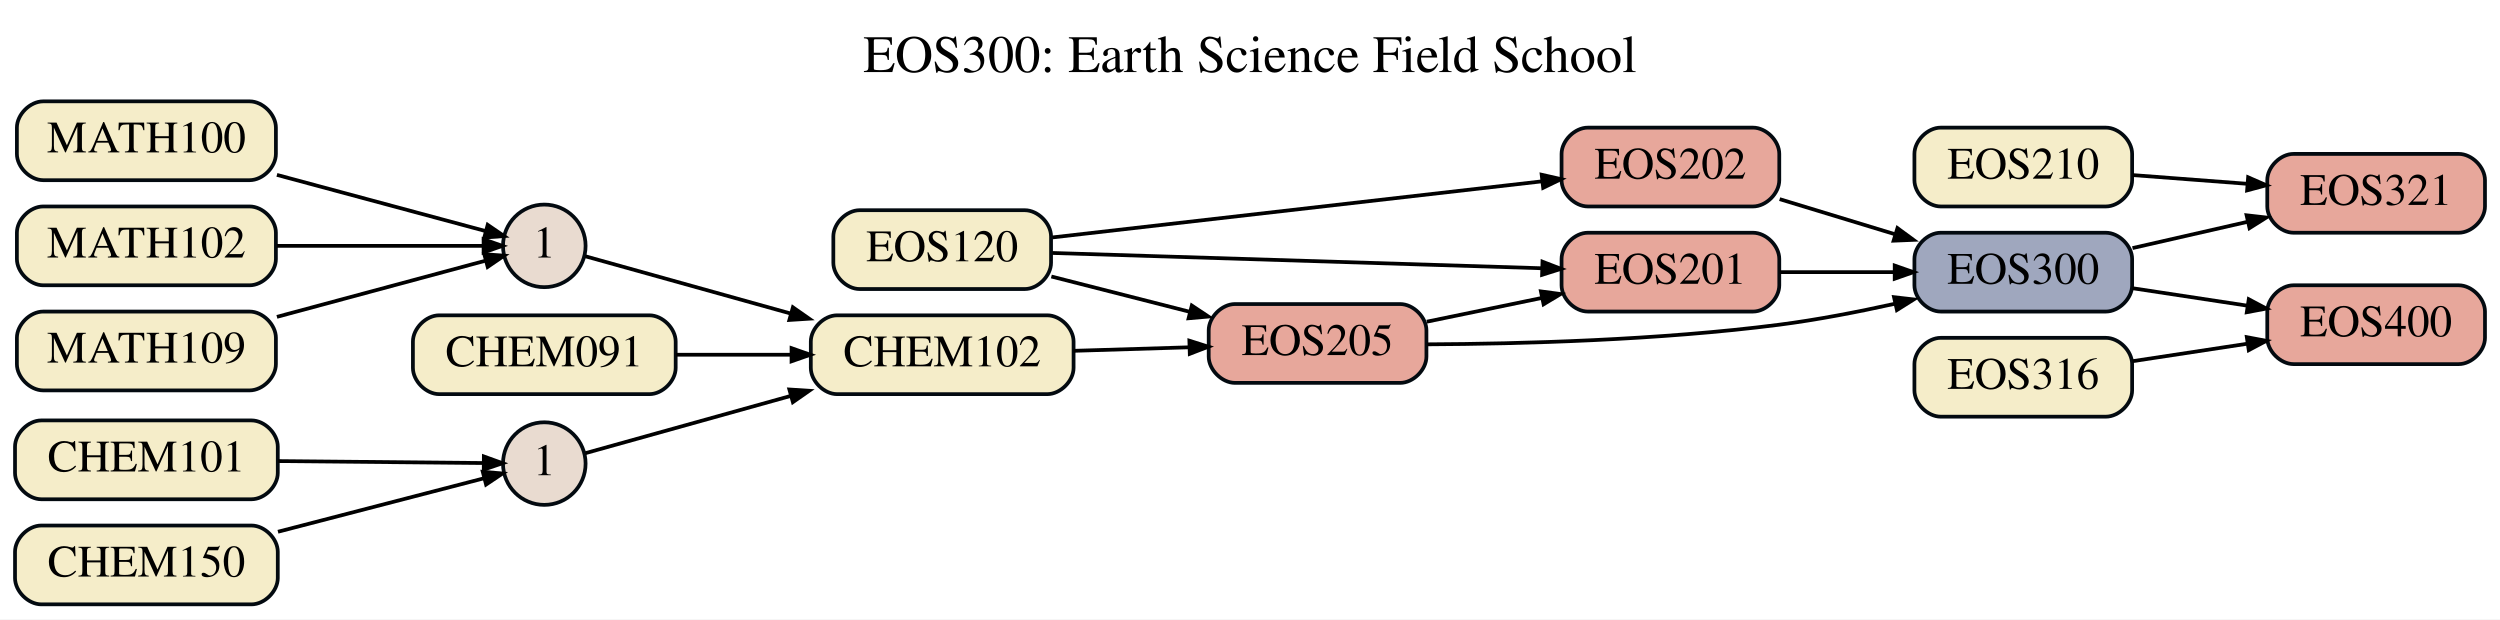
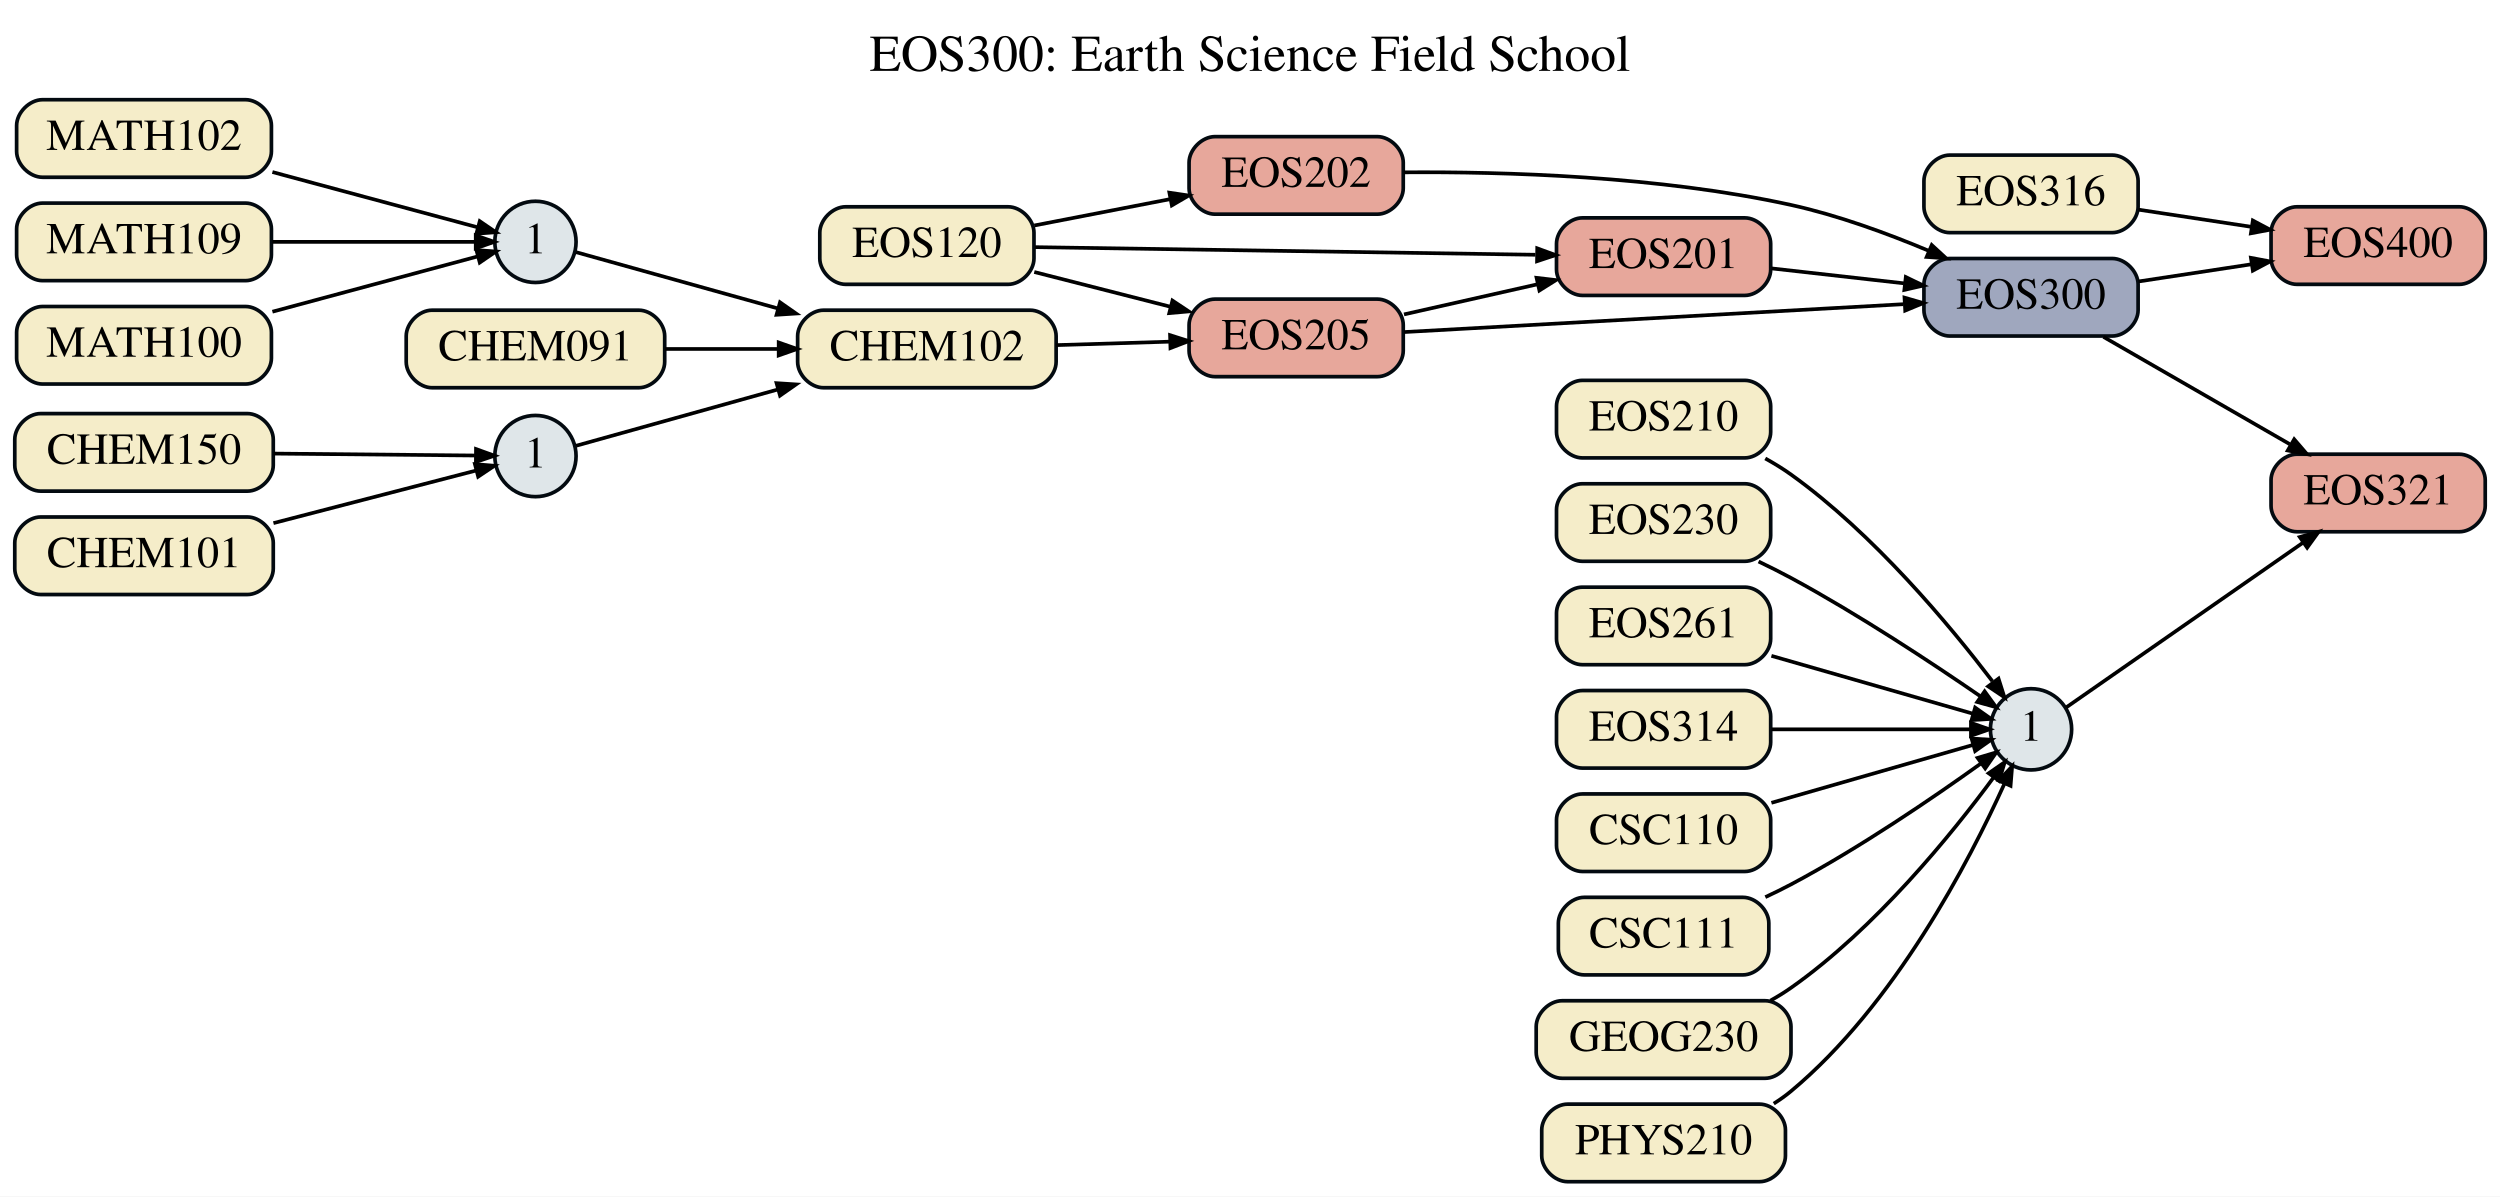
- <svg xmlns="http://www.w3.org/2000/svg" width="666pt" height="165pt" viewBox="0.00 0.00 666.00 165.00">
-   <g id="graph0" class="graph" transform="scale(1 1) rotate(0) translate(4 161)">
-     <polygon fill="white" stroke="transparent" points="-4,4 -4,-161 662,-161 662,4 -4,4" />
-     <text text-anchor="middle" x="329" y="-141.8" font-family="Times,serif" font-size="14.00">EOS300: Earth Science Field School</text>
+ <svg xmlns="http://www.w3.org/2000/svg" width="677pt" height="324pt" viewBox="0.00 0.00 677.00 324.00">
+   <g id="graph0" class="graph" transform="scale(1 1) rotate(0) translate(4 320)">
+     <polygon fill="white" stroke="transparent" points="-4,4 -4,-320 673,-320 673,4 -4,4" />
+     <text text-anchor="middle" x="334.5" y="-300.8" font-family="Times,serif" font-size="14.00">EOS300: Earth Science Field School</text>
    <g id="node1" class="node">
-       <path fill="#e7a79b" stroke="#030a10" d="M463,-99C463,-99 419,-99 419,-99 415.5,-99 412,-95.5 412,-92 412,-92 412,-85 412,-85 412,-81.5 415.5,-78 419,-78 419,-78 463,-78 463,-78 466.5,-78 470,-81.5 470,-85 470,-85 470,-92 470,-92 470,-95.5 466.5,-99 463,-99" />
-       <text text-anchor="middle" x="441" y="-85.4" font-family="Times,serif" font-size="12.00">EOS201</text>
+       <path fill="#e7a79b" stroke="#030a10" d="M468.5,-261C468.5,-261 424.5,-261 424.5,-261 421,-261 417.5,-257.5 417.5,-254 417.5,-254 417.5,-247 417.5,-247 417.5,-243.5 421,-240 424.5,-240 424.5,-240 468.5,-240 468.5,-240 472,-240 475.5,-243.5 475.5,-247 475.5,-247 475.5,-254 475.5,-254 475.5,-257.5 472,-261 468.5,-261" />
+       <text text-anchor="middle" x="446.5" y="-247.4" font-family="Times,serif" font-size="12.00">EOS201</text>
+     </g>
+     <g id="node7" class="node">
+       <path fill="#9fa7be" stroke="#030a10" d="M568,-250C568,-250 524,-250 524,-250 520.5,-250 517,-246.5 517,-243 517,-243 517,-236 517,-236 517,-232.5 520.5,-229 524,-229 524,-229 568,-229 568,-229 571.5,-229 575,-232.5 575,-236 575,-236 575,-243 575,-243 575,-246.5 571.5,-250 568,-250" />
+       <text text-anchor="middle" x="546" y="-236.4" font-family="Times,serif" font-size="12.00">EOS300</text>
+     </g>
+     <g id="edge24" class="edge">
+       <path fill="none" stroke="black" d="M475.7,-247.32C486.92,-246.05 499.91,-244.59 511.6,-243.27" />
+       <polygon fill="black" stroke="black" points="512.09,-244.97 516.86,-242.67 511.7,-241.5 512.09,-244.97" />
+     </g>
+     <g id="node2" class="node">
+       <path fill="#e7a79b" stroke="#030a10" d="M369,-283C369,-283 325,-283 325,-283 321.5,-283 318,-279.5 318,-276 318,-276 318,-269 318,-269 318,-265.5 321.5,-262 325,-262 325,-262 369,-262 369,-262 372.5,-262 376,-265.5 376,-269 376,-269 376,-276 376,-276 376,-279.5 372.5,-283 369,-283" />
+       <text text-anchor="middle" x="347" y="-269.4" font-family="Times,serif" font-size="12.00">EOS202</text>
+     </g>
+     <g id="edge25" class="edge">
+       <path fill="none" stroke="black" d="M376.11,-273.33C403.27,-273.54 445.42,-272.32 481,-264.5 493.64,-261.72 507.06,-256.81 518.33,-252.07" />
+       <polygon fill="black" stroke="black" points="519.12,-253.64 523.02,-250.05 517.74,-250.42 519.12,-253.64" />
+     </g>
+     <g id="node3" class="node">
+       <path fill="#e7a79b" stroke="#030a10" d="M662,-264C662,-264 618,-264 618,-264 614.5,-264 611,-260.5 611,-257 611,-257 611,-250 611,-250 611,-246.5 614.5,-243 618,-243 618,-243 662,-243 662,-243 665.5,-243 669,-246.5 669,-250 669,-250 669,-257 669,-257 669,-260.5 665.5,-264 662,-264" />
+       <text text-anchor="middle" x="640" y="-250.4" font-family="Times,serif" font-size="12.00">EOS400</text>
+     </g>
+     <g id="node4" class="node">
+       <path fill="#f5edc9" stroke="#030a10" d="M275,-236C275,-236 219,-236 219,-236 215.5,-236 212,-232.5 212,-229 212,-229 212,-222 212,-222 212,-218.5 215.5,-215 219,-215 219,-215 275,-215 275,-215 278.5,-215 282,-218.5 282,-222 282,-222 282,-229 282,-229 282,-232.5 278.5,-236 275,-236" />
+       <text text-anchor="middle" x="247" y="-222.4" font-family="Times,serif" font-size="12.00">CHEM102</text>
    </g>
    <g id="node8" class="node">
-       <path fill="#9fa7be" stroke="#030a10" d="M557,-99C557,-99 513,-99 513,-99 509.5,-99 506,-95.5 506,-92 506,-92 506,-85 506,-85 506,-81.5 509.5,-78 513,-78 513,-78 557,-78 557,-78 560.5,-78 564,-81.5 564,-85 564,-85 564,-92 564,-92 564,-95.5 560.5,-99 557,-99" />
-       <text text-anchor="middle" x="535" y="-85.4" font-family="Times,serif" font-size="12.00">EOS300</text>
+       <path fill="#e7a79b" stroke="#030a10" d="M369,-239C369,-239 325,-239 325,-239 321.5,-239 318,-235.5 318,-232 318,-232 318,-225 318,-225 318,-221.5 321.5,-218 325,-218 325,-218 369,-218 369,-218 372.5,-218 376,-221.5 376,-225 376,-225 376,-232 376,-232 376,-235.5 372.5,-239 369,-239" />
+       <text text-anchor="middle" x="347" y="-225.4" font-family="Times,serif" font-size="12.00">EOS205</text>
+     </g>
+     <g id="edge28" class="edge">
+       <path fill="none" stroke="black" d="M282,-226.54C291.98,-226.85 302.88,-227.18 312.81,-227.48" />
+       <polygon fill="black" stroke="black" points="312.85,-229.24 317.9,-227.64 312.96,-225.74 312.85,-229.24" />
+     </g>
+     <g id="node5" class="node">
+       <path fill="#f5edc9" stroke="#030a10" d="M269,-264C269,-264 225,-264 225,-264 221.5,-264 218,-260.5 218,-257 218,-257 218,-250 218,-250 218,-246.5 221.5,-243 225,-243 225,-243 269,-243 269,-243 272.5,-243 276,-246.5 276,-250 276,-250 276,-257 276,-257 276,-260.5 272.5,-264 269,-264" />
+       <text text-anchor="middle" x="247" y="-250.4" font-family="Times,serif" font-size="12.00">EOS120</text>
+     </g>
+     <g id="edge1" class="edge">
+       <path fill="none" stroke="black" d="M276.3,-253.07C312.08,-252.53 373.62,-251.59 411.8,-251.01" />
+       <polygon fill="black" stroke="black" points="412.28,-252.75 417.26,-250.93 412.23,-249.26 412.28,-252.75" />
+     </g>
+     <g id="edge3" class="edge">
+       <path fill="none" stroke="black" d="M276.08,-258.94C287.56,-261.17 300.93,-263.76 312.89,-266.08" />
+       <polygon fill="black" stroke="black" points="312.67,-267.82 317.91,-267.05 313.34,-264.38 312.67,-267.82" />
+     </g>
+     <g id="edge27" class="edge">
+       <path fill="none" stroke="black" d="M276.08,-246.34C287.56,-243.41 300.93,-240 312.89,-236.95" />
+       <polygon fill="black" stroke="black" points="313.5,-238.6 317.91,-235.67 312.64,-235.21 313.5,-238.6" />
+     </g>
+     <g id="node6" class="node">
+       <path fill="#e7a79b" stroke="#030a10" d="M662,-197C662,-197 618,-197 618,-197 614.5,-197 611,-193.5 611,-190 611,-190 611,-183 611,-183 611,-179.5 614.5,-176 618,-176 618,-176 662,-176 662,-176 665.5,-176 669,-179.5 669,-183 669,-183 669,-190 669,-190 669,-193.5 665.5,-197 662,-197" />
+       <text text-anchor="middle" x="640" y="-183.4" font-family="Times,serif" font-size="12.00">EOS321</text>
+     </g>
+     <g id="edge4" class="edge">
+       <path fill="none" stroke="black" d="M575.1,-243.78C584.73,-245.24 595.6,-246.9 605.61,-248.42" />
+       <polygon fill="black" stroke="black" points="605.55,-250.18 610.75,-249.2 606.07,-246.72 605.55,-250.18" />
+     </g>
+     <g id="edge14" class="edge">
+       <path fill="none" stroke="black" d="M565.62,-228.77C580.18,-220.39 600.49,-208.68 616.06,-199.72" />
+       <polygon fill="black" stroke="black" points="617.27,-201.04 620.72,-197.03 615.52,-198.01 617.27,-201.04" />
+     </g>
+     <g id="edge2" class="edge">
+       <path fill="none" stroke="black" d="M376.2,-234.86C387.52,-237.42 400.65,-240.38 412.41,-243.03" />
+       <polygon fill="black" stroke="black" points="412.1,-244.76 417.36,-244.15 412.87,-241.34 412.1,-244.76" />
+     </g>
+     <g id="edge26" class="edge">
+       <path fill="none" stroke="black" d="M376.23,-230.08C411.92,-232.07 473.3,-235.5 511.38,-237.62" />
+       <polygon fill="black" stroke="black" points="511.74,-239.4 516.83,-237.93 511.93,-235.9 511.74,-239.4" />
+     </g>
+     <g id="node9" class="node">
+       <path fill="#f5edc9" stroke="#030a10" d="M568,-278C568,-278 524,-278 524,-278 520.5,-278 517,-274.5 517,-271 517,-271 517,-264 517,-264 517,-260.5 520.5,-257 524,-257 524,-257 568,-257 568,-257 571.5,-257 575,-260.5 575,-264 575,-264 575,-271 575,-271 575,-274.5 571.5,-278 568,-278" />
+       <text text-anchor="middle" x="546" y="-264.4" font-family="Times,serif" font-size="12.00">EOS316</text>
+     </g>
+     <g id="edge5" class="edge">
+       <path fill="none" stroke="black" d="M575.1,-263.22C584.73,-261.76 595.6,-260.1 605.61,-258.58" />
+       <polygon fill="black" stroke="black" points="606.07,-260.28 610.75,-257.8 605.55,-256.82 606.07,-260.28" />
+     </g>
+     <g id="node10" class="node">
+       <ellipse fill="#dfe6e9" stroke="#030a10" cx="141" cy="-254.5" rx="11" ry="11" />
+       <text text-anchor="middle" x="141" y="-251.4" font-family="Times,serif" font-size="12.00">1</text>
+     </g>
+     <g id="edge6" class="edge">
+       <path fill="none" stroke="black" d="M151.97,-251.72C164.53,-248.22 186.87,-241.99 206.61,-236.48" />
+       <polygon fill="black" stroke="black" points="207.23,-238.13 211.57,-235.1 206.29,-234.76 207.23,-238.13" />
+     </g>
+     <g id="node11" class="node">
+       <path fill="#f5edc9" stroke="#030a10" d="M62.5,-237C62.5,-237 7.5,-237 7.5,-237 4,-237 0.5,-233.5 0.5,-230 0.5,-230 0.5,-223 0.5,-223 0.5,-219.5 4,-216 7.5,-216 7.5,-216 62.5,-216 62.5,-216 66,-216 69.5,-219.5 69.5,-223 69.5,-223 69.5,-230 69.5,-230 69.5,-233.5 66,-237 62.5,-237" />
+       <text text-anchor="middle" x="35" y="-223.4" font-family="Times,serif" font-size="12.00">MATH100</text>
+     </g>
+     <g id="edge7" class="edge">
+       <path fill="none" stroke="black" d="M69.77,-235.59C88.57,-240.65 111.02,-246.7 125.39,-250.57" />
+       <polygon fill="black" stroke="black" points="125.01,-252.28 130.29,-251.89 125.92,-248.9 125.01,-252.28" />
+     </g>
+     <g id="node12" class="node">
+       <path fill="#f5edc9" stroke="#030a10" d="M62.5,-293C62.5,-293 7.5,-293 7.5,-293 4,-293 0.5,-289.5 0.5,-286 0.5,-286 0.5,-279 0.5,-279 0.5,-275.5 4,-272 7.5,-272 7.5,-272 62.5,-272 62.5,-272 66,-272 69.5,-275.5 69.5,-279 69.5,-279 69.5,-286 69.5,-286 69.5,-289.5 66,-293 62.5,-293" />
+       <text text-anchor="middle" x="35" y="-279.4" font-family="Times,serif" font-size="12.00">MATH102</text>
+     </g>
+     <g id="edge8" class="edge">
+       <path fill="none" stroke="black" d="M69.77,-273.41C88.57,-268.35 111.02,-262.3 125.39,-258.43" />
+       <polygon fill="black" stroke="black" points="125.92,-260.1 130.29,-257.11 125.01,-256.72 125.92,-260.1" />
+     </g>
+     <g id="node13" class="node">
+       <path fill="#f5edc9" stroke="#030a10" d="M62.5,-265C62.5,-265 7.5,-265 7.5,-265 4,-265 0.5,-261.5 0.5,-258 0.5,-258 0.5,-251 0.5,-251 0.5,-247.5 4,-244 7.5,-244 7.5,-244 62.5,-244 62.5,-244 66,-244 69.5,-247.5 69.5,-251 69.5,-251 69.5,-258 69.5,-258 69.5,-261.5 66,-265 62.5,-265" />
+       <text text-anchor="middle" x="35" y="-251.4" font-family="Times,serif" font-size="12.00">MATH109</text>
+     </g>
+     <g id="edge9" class="edge">
+       <path fill="none" stroke="black" d="M69.77,-254.5C88.2,-254.5 110.13,-254.5 124.52,-254.5" />
+       <polygon fill="black" stroke="black" points="124.83,-256.25 129.83,-254.5 124.83,-252.75 124.83,-256.25" />
+     </g>
+     <g id="node14" class="node">
+       <path fill="#f5edc9" stroke="#030a10" d="M169,-236C169,-236 113,-236 113,-236 109.5,-236 106,-232.5 106,-229 106,-229 106,-222 106,-222 106,-218.5 109.5,-215 113,-215 113,-215 169,-215 169,-215 172.5,-215 176,-218.5 176,-222 176,-222 176,-229 176,-229 176,-232.5 172.5,-236 169,-236" />
+       <text text-anchor="middle" x="141" y="-222.4" font-family="Times,serif" font-size="12.00">CHEM091</text>
+     </g>
+     <g id="edge10" class="edge">
+       <path fill="none" stroke="black" d="M176.05,-225.5C185.84,-225.5 196.59,-225.5 206.67,-225.5" />
+       <polygon fill="black" stroke="black" points="206.87,-227.25 211.87,-225.5 206.87,-223.75 206.87,-227.25" />
+     </g>
+     <g id="node15" class="node">
+       <ellipse fill="#dfe6e9" stroke="#030a10" cx="141" cy="-196.5" rx="11" ry="11" />
+       <text text-anchor="middle" x="141" y="-193.4" font-family="Times,serif" font-size="12.00">1</text>
+     </g>
+     <g id="edge11" class="edge">
+       <path fill="none" stroke="black" d="M151.97,-199.28C164.53,-202.78 186.87,-209.01 206.61,-214.52" />
+       <polygon fill="black" stroke="black" points="206.29,-216.24 211.57,-215.9 207.23,-212.87 206.29,-216.24" />
+     </g>
+     <g id="node16" class="node">
+       <path fill="#f5edc9" stroke="#030a10" d="M63,-180C63,-180 7,-180 7,-180 3.5,-180 0,-176.5 0,-173 0,-173 0,-166 0,-166 0,-162.5 3.5,-159 7,-159 7,-159 63,-159 63,-159 66.5,-159 70,-162.5 70,-166 70,-166 70,-173 70,-173 70,-176.5 66.5,-180 63,-180" />
+       <text text-anchor="middle" x="35" y="-166.4" font-family="Times,serif" font-size="12.00">CHEM101</text>
+     </g>
+     <g id="edge12" class="edge">
+       <path fill="none" stroke="black" d="M70.05,-178.34C88.63,-183.16 110.68,-188.89 124.99,-192.6" />
+       <polygon fill="black" stroke="black" points="124.61,-194.31 129.89,-193.87 125.49,-190.92 124.61,-194.31" />
+     </g>
+     <g id="node17" class="node">
+       <path fill="#f5edc9" stroke="#030a10" d="M63,-208C63,-208 7,-208 7,-208 3.5,-208 0,-204.5 0,-201 0,-201 0,-194 0,-194 0,-190.5 3.5,-187 7,-187 7,-187 63,-187 63,-187 66.5,-187 70,-190.5 70,-194 70,-194 70,-201 70,-201 70,-204.5 66.5,-208 63,-208" />
+       <text text-anchor="middle" x="35" y="-194.4" font-family="Times,serif" font-size="12.00">CHEM150</text>
+     </g>
+     <g id="edge13" class="edge">
+       <path fill="none" stroke="black" d="M70.05,-197.17C88.46,-197 110.29,-196.79 124.61,-196.65" />
+       <polygon fill="black" stroke="black" points="124.9,-198.4 129.89,-196.6 124.87,-194.9 124.9,-198.4" />
+     </g>
+     <g id="node18" class="node">
+       <ellipse fill="#dfe6e9" stroke="#030a10" cx="546" cy="-122.5" rx="11" ry="11" />
+       <text text-anchor="middle" x="546" y="-119.4" font-family="Times,serif" font-size="12.00">1</text>
+     </g>
+     <g id="edge15" class="edge">
+       <path fill="none" stroke="black" d="M555.49,-128.41C569.96,-138.48 599.77,-159.21 619.57,-172.99" />
+       <polygon fill="black" stroke="black" points="618.78,-174.57 623.89,-175.99 620.78,-171.69 618.78,-174.57" />
+     </g>
+     <g id="node19" class="node">
+       <path fill="#f5edc9" stroke="#030a10" d="M468.5,-217C468.5,-217 424.5,-217 424.5,-217 421,-217 417.5,-213.5 417.5,-210 417.5,-210 417.5,-203 417.5,-203 417.5,-199.5 421,-196 424.5,-196 424.5,-196 468.5,-196 468.5,-196 472,-196 475.5,-199.5 475.5,-203 475.5,-203 475.5,-210 475.5,-210 475.5,-213.5 472,-217 468.5,-217" />
+       <text text-anchor="middle" x="446.5" y="-203.4" font-family="Times,serif" font-size="12.00">EOS210</text>
+     </g>
+     <g id="edge16" class="edge">
+       <path fill="none" stroke="black" d="M474.03,-195.85C476.46,-194.51 478.82,-193.06 481,-191.5 503.38,-175.45 524.04,-150.62 535.54,-135.53" />
+       <polygon fill="black" stroke="black" points="537.2,-136.23 538.8,-131.18 534.4,-134.13 537.2,-136.23" />
+     </g>
+     <g id="node20" class="node">
+       <path fill="#f5edc9" stroke="#030a10" d="M468.5,-189C468.5,-189 424.5,-189 424.5,-189 421,-189 417.5,-185.5 417.5,-182 417.5,-182 417.5,-175 417.5,-175 417.5,-171.5 421,-168 424.5,-168 424.5,-168 468.5,-168 468.5,-168 472,-168 475.5,-171.5 475.5,-175 475.5,-175 475.5,-182 475.5,-182 475.5,-185.5 472,-189 468.5,-189" />
+       <text text-anchor="middle" x="446.5" y="-175.4" font-family="Times,serif" font-size="12.00">EOS230</text>
+     </g>
+     <g id="edge17" class="edge">
+       <path fill="none" stroke="black" d="M472.22,-167.94C475.21,-166.51 478.2,-165.01 481,-163.5 499.4,-153.56 519.56,-140.2 532.24,-131.48" />
+       <polygon fill="black" stroke="black" points="533.44,-132.78 536.55,-128.49 531.44,-129.9 533.44,-132.78" />
+     </g>
+     <g id="node21" class="node">
+       <path fill="#f5edc9" stroke="#030a10" d="M468.5,-161C468.5,-161 424.5,-161 424.5,-161 421,-161 417.5,-157.5 417.5,-154 417.5,-154 417.5,-147 417.5,-147 417.5,-143.5 421,-140 424.5,-140 424.5,-140 468.5,-140 468.5,-140 472,-140 475.5,-143.5 475.5,-147 475.5,-147 475.5,-154 475.5,-154 475.5,-157.5 472,-161 468.5,-161" />
+       <text text-anchor="middle" x="446.5" y="-147.4" font-family="Times,serif" font-size="12.00">EOS261</text>
    </g>
    <g id="edge18" class="edge">
-       <path fill="none" stroke="black" d="M470.1,-88.5C479.73,-88.5 490.6,-88.5 500.61,-88.5" />
-       <polygon fill="black" stroke="black" points="500.75,-90.25 505.75,-88.5 500.75,-86.75 500.75,-90.25" />
-     </g>
-     <g id="node2" class="node">
-       <path fill="#e7a79b" stroke="#030a10" d="M651,-120C651,-120 607,-120 607,-120 603.5,-120 600,-116.5 600,-113 600,-113 600,-106 600,-106 600,-102.5 603.5,-99 607,-99 607,-99 651,-99 651,-99 654.5,-99 658,-102.5 658,-106 658,-106 658,-113 658,-113 658,-116.5 654.5,-120 651,-120" />
-       <text text-anchor="middle" x="629" y="-106.4" font-family="Times,serif" font-size="12.00">EOS321</text>
-     </g>
-     <g id="node3" class="node">
-       <path fill="#f5edc9" stroke="#030a10" d="M269,-105C269,-105 225,-105 225,-105 221.5,-105 218,-101.5 218,-98 218,-98 218,-91 218,-91 218,-87.5 221.5,-84 225,-84 225,-84 269,-84 269,-84 272.5,-84 276,-87.5 276,-91 276,-91 276,-98 276,-98 276,-101.5 272.5,-105 269,-105" />
-       <text text-anchor="middle" x="247" y="-91.4" font-family="Times,serif" font-size="12.00">EOS120</text>
-     </g>
-     <g id="edge1" class="edge">
-       <path fill="none" stroke="black" d="M276.33,-93.61C311.03,-92.53 369.73,-90.7 406.59,-89.54" />
-       <polygon fill="black" stroke="black" points="406.92,-91.28 411.87,-89.38 406.81,-87.79 406.92,-91.28" />
-     </g>
-     <g id="node4" class="node">
-       <path fill="#e7a79b" stroke="#030a10" d="M369,-80C369,-80 325,-80 325,-80 321.5,-80 318,-76.5 318,-73 318,-73 318,-66 318,-66 318,-62.5 321.5,-59 325,-59 325,-59 369,-59 369,-59 372.5,-59 376,-62.5 376,-66 376,-66 376,-73 376,-73 376,-76.5 372.5,-80 369,-80" />
-       <text text-anchor="middle" x="347" y="-66.4" font-family="Times,serif" font-size="12.00">EOS205</text>
-     </g>
-     <g id="edge5" class="edge">
-       <path fill="none" stroke="black" d="M276.08,-87.34C287.56,-84.41 300.93,-81 312.89,-77.95" />
-       <polygon fill="black" stroke="black" points="313.5,-79.6 317.91,-76.67 312.64,-76.21 313.5,-79.6" />
-     </g>
-     <g id="node5" class="node">
-       <path fill="#e7a79b" stroke="#030a10" d="M463,-127C463,-127 419,-127 419,-127 415.5,-127 412,-123.5 412,-120 412,-120 412,-113 412,-113 412,-109.5 415.5,-106 419,-106 419,-106 463,-106 463,-106 466.5,-106 470,-109.5 470,-113 470,-113 470,-120 470,-120 470,-123.5 466.5,-127 463,-127" />
-       <text text-anchor="middle" x="441" y="-113.4" font-family="Times,serif" font-size="12.00">EOS202</text>
-     </g>
-     <g id="edge7" class="edge">
-       <path fill="none" stroke="black" d="M276.33,-97.75C311.03,-101.72 369.73,-108.45 406.59,-112.67" />
-       <polygon fill="black" stroke="black" points="406.7,-114.45 411.87,-113.28 407.1,-110.97 406.7,-114.45" />
-     </g>
-     <g id="edge2" class="edge">
-       <path fill="none" stroke="black" d="M376.1,-75.3C385.73,-77.29 396.6,-79.54 406.61,-81.6" />
-       <polygon fill="black" stroke="black" points="406.5,-83.37 411.75,-82.67 407.21,-79.94 406.5,-83.37" />
+       <path fill="none" stroke="black" d="M475.7,-142.4C493.53,-137.28 515.85,-130.87 530.27,-126.73" />
+       <polygon fill="black" stroke="black" points="530.87,-128.38 535.2,-125.32 529.91,-125.01 530.87,-128.38" />
+     </g>
+     <g id="node22" class="node">
+       <path fill="#f5edc9" stroke="#030a10" d="M468.5,-133C468.5,-133 424.5,-133 424.5,-133 421,-133 417.5,-129.5 417.5,-126 417.5,-126 417.5,-119 417.5,-119 417.5,-115.5 421,-112 424.5,-112 424.5,-112 468.5,-112 468.5,-112 472,-112 475.5,-115.5 475.5,-119 475.5,-119 475.5,-126 475.5,-126 475.5,-129.5 472,-133 468.5,-133" />
+       <text text-anchor="middle" x="446.5" y="-119.4" font-family="Times,serif" font-size="12.00">EOS314</text>
+     </g>
+     <g id="edge19" class="edge">
+       <path fill="none" stroke="black" d="M475.7,-122.5C493.18,-122.5 514.97,-122.5 529.4,-122.5" />
+       <polygon fill="black" stroke="black" points="529.73,-124.25 534.73,-122.5 529.73,-120.75 529.73,-124.25" />
+     </g>
+     <g id="node23" class="node">
+       <path fill="#f5edc9" stroke="#030a10" d="M468.5,-105C468.5,-105 424.5,-105 424.5,-105 421,-105 417.5,-101.5 417.5,-98 417.5,-98 417.5,-91 417.5,-91 417.5,-87.5 421,-84 424.5,-84 424.5,-84 468.5,-84 468.5,-84 472,-84 475.5,-87.5 475.5,-91 475.5,-91 475.5,-98 475.5,-98 475.5,-101.5 472,-105 468.5,-105" />
+       <text text-anchor="middle" x="446.5" y="-91.4" font-family="Times,serif" font-size="12.00">CSC110</text>
    </g>
    <g id="edge20" class="edge">
-       <path fill="none" stroke="black" d="M376.22,-69.27C401.02,-69.39 438.04,-70.38 470,-74.5 480.09,-75.8 490.93,-77.9 500.78,-80.08" />
-       <polygon fill="black" stroke="black" points="500.57,-81.83 505.83,-81.23 501.34,-78.41 500.57,-81.83" />
-     </g>
-     <g id="edge19" class="edge">
-       <path fill="none" stroke="black" d="M470.1,-107.95C479.82,-104.99 490.8,-101.65 500.88,-98.58" />
-       <polygon fill="black" stroke="black" points="501.48,-100.23 505.75,-97.1 500.46,-96.88 501.48,-100.23" />
-     </g>
-     <g id="node6" class="node">
-       <path fill="#f5edc9" stroke="#030a10" d="M275,-77C275,-77 219,-77 219,-77 215.5,-77 212,-73.5 212,-70 212,-70 212,-63 212,-63 212,-59.5 215.5,-56 219,-56 219,-56 275,-56 275,-56 278.5,-56 282,-59.5 282,-63 282,-63 282,-70 282,-70 282,-73.5 278.5,-77 275,-77" />
-       <text text-anchor="middle" x="247" y="-63.4" font-family="Times,serif" font-size="12.00">CHEM102</text>
-     </g>
-     <g id="edge6" class="edge">
-       <path fill="none" stroke="black" d="M282,-67.54C291.98,-67.85 302.88,-68.18 312.81,-68.48" />
-       <polygon fill="black" stroke="black" points="312.85,-70.24 317.9,-68.64 312.96,-66.74 312.85,-70.24" />
-     </g>
-     <g id="node7" class="node">
-       <path fill="#e7a79b" stroke="#030a10" d="M651,-85C651,-85 607,-85 607,-85 603.5,-85 600,-81.5 600,-78 600,-78 600,-71 600,-71 600,-67.5 603.5,-64 607,-64 607,-64 651,-64 651,-64 654.5,-64 658,-67.5 658,-71 658,-71 658,-78 658,-78 658,-81.5 654.5,-85 651,-85" />
-       <text text-anchor="middle" x="629" y="-71.4" font-family="Times,serif" font-size="12.00">EOS400</text>
-     </g>
-     <g id="edge4" class="edge">
-       <path fill="none" stroke="black" d="M564.1,-94.91C573.73,-97.11 584.6,-99.59 594.61,-101.88" />
-       <polygon fill="black" stroke="black" points="594.49,-103.65 599.75,-103.05 595.27,-100.23 594.49,-103.65" />
-     </g>
-     <g id="edge16" class="edge">
-       <path fill="none" stroke="black" d="M564.1,-84.22C573.73,-82.76 584.6,-81.1 594.61,-79.58" />
-       <polygon fill="black" stroke="black" points="595.07,-81.28 599.75,-78.8 594.55,-77.82 595.07,-81.28" />
-     </g>
-     <g id="node9" class="node">
-       <path fill="#f5edc9" stroke="#030a10" d="M557,-127C557,-127 513,-127 513,-127 509.5,-127 506,-123.5 506,-120 506,-120 506,-113 506,-113 506,-109.5 509.5,-106 513,-106 513,-106 557,-106 557,-106 560.5,-106 564,-109.5 564,-113 564,-113 564,-120 564,-120 564,-123.5 560.5,-127 557,-127" />
-       <text text-anchor="middle" x="535" y="-113.4" font-family="Times,serif" font-size="12.00">EOS210</text>
-     </g>
-     <g id="edge3" class="edge">
-       <path fill="none" stroke="black" d="M564.1,-114.36C573.73,-113.63 584.6,-112.8 594.61,-112.04" />
-       <polygon fill="black" stroke="black" points="594.9,-113.77 599.75,-111.65 594.63,-110.28 594.9,-113.77" />
-     </g>
-     <g id="node10" class="node">
-       <ellipse fill="#e9dbd0" stroke="#030a10" cx="141" cy="-95.5" rx="11" ry="11" />
-       <text text-anchor="middle" x="141" y="-92.4" font-family="Times,serif" font-size="12.00">1</text>
-     </g>
-     <g id="edge8" class="edge">
-       <path fill="none" stroke="black" d="M151.97,-92.72C164.53,-89.22 186.87,-82.99 206.61,-77.48" />
-       <polygon fill="black" stroke="black" points="207.23,-79.13 211.57,-76.1 206.29,-75.76 207.23,-79.13" />
-     </g>
-     <g id="node11" class="node">
-       <path fill="#f5edc9" stroke="#030a10" d="M62.5,-134C62.5,-134 7.5,-134 7.5,-134 4,-134 0.5,-130.5 0.5,-127 0.5,-127 0.5,-120 0.5,-120 0.5,-116.5 4,-113 7.5,-113 7.5,-113 62.5,-113 62.5,-113 66,-113 69.5,-116.5 69.5,-120 69.5,-120 69.5,-127 69.5,-127 69.5,-130.5 66,-134 62.5,-134" />
-       <text text-anchor="middle" x="35" y="-120.4" font-family="Times,serif" font-size="12.00">MATH100</text>
-     </g>
-     <g id="edge9" class="edge">
-       <path fill="none" stroke="black" d="M69.77,-114.41C88.57,-109.35 111.02,-103.3 125.39,-99.43" />
-       <polygon fill="black" stroke="black" points="125.92,-101.1 130.29,-98.11 125.01,-97.72 125.92,-101.1" />
-     </g>
-     <g id="node12" class="node">
-       <path fill="#f5edc9" stroke="#030a10" d="M62.5,-106C62.5,-106 7.5,-106 7.5,-106 4,-106 0.5,-102.5 0.5,-99 0.5,-99 0.5,-92 0.5,-92 0.5,-88.5 4,-85 7.5,-85 7.5,-85 62.5,-85 62.5,-85 66,-85 69.5,-88.5 69.5,-92 69.5,-92 69.5,-99 69.5,-99 69.5,-102.5 66,-106 62.5,-106" />
-       <text text-anchor="middle" x="35" y="-92.4" font-family="Times,serif" font-size="12.00">MATH102</text>
-     </g>
-     <g id="edge10" class="edge">
-       <path fill="none" stroke="black" d="M69.77,-95.5C88.2,-95.5 110.13,-95.5 124.52,-95.5" />
-       <polygon fill="black" stroke="black" points="124.83,-97.25 129.83,-95.5 124.83,-93.75 124.83,-97.25" />
-     </g>
-     <g id="node13" class="node">
-       <path fill="#f5edc9" stroke="#030a10" d="M62.5,-78C62.5,-78 7.5,-78 7.5,-78 4,-78 0.5,-74.5 0.5,-71 0.5,-71 0.5,-64 0.5,-64 0.5,-60.5 4,-57 7.5,-57 7.5,-57 62.5,-57 62.5,-57 66,-57 69.5,-60.5 69.5,-64 69.5,-64 69.5,-71 69.5,-71 69.5,-74.5 66,-78 62.5,-78" />
-       <text text-anchor="middle" x="35" y="-64.4" font-family="Times,serif" font-size="12.00">MATH109</text>
-     </g>
-     <g id="edge11" class="edge">
-       <path fill="none" stroke="black" d="M69.77,-76.59C88.57,-81.65 111.02,-87.7 125.39,-91.57" />
-       <polygon fill="black" stroke="black" points="125.01,-93.28 130.29,-92.89 125.92,-89.9 125.01,-93.28" />
-     </g>
-     <g id="node14" class="node">
-       <path fill="#f5edc9" stroke="#030a10" d="M169,-77C169,-77 113,-77 113,-77 109.5,-77 106,-73.5 106,-70 106,-70 106,-63 106,-63 106,-59.5 109.5,-56 113,-56 113,-56 169,-56 169,-56 172.5,-56 176,-59.5 176,-63 176,-63 176,-70 176,-70 176,-73.5 172.5,-77 169,-77" />
-       <text text-anchor="middle" x="141" y="-63.4" font-family="Times,serif" font-size="12.00">CHEM091</text>
-     </g>
-     <g id="edge12" class="edge">
-       <path fill="none" stroke="black" d="M176.05,-66.5C185.84,-66.5 196.59,-66.5 206.67,-66.5" />
-       <polygon fill="black" stroke="black" points="206.87,-68.25 211.87,-66.5 206.87,-64.75 206.87,-68.25" />
-     </g>
-     <g id="node15" class="node">
-       <ellipse fill="#e9dbd0" stroke="#030a10" cx="141" cy="-37.5" rx="11" ry="11" />
-       <text text-anchor="middle" x="141" y="-34.4" font-family="Times,serif" font-size="12.00">1</text>
-     </g>
-     <g id="edge13" class="edge">
-       <path fill="none" stroke="black" d="M151.97,-40.28C164.53,-43.78 186.87,-50.01 206.61,-55.52" />
-       <polygon fill="black" stroke="black" points="206.29,-57.24 211.57,-56.9 207.23,-53.87 206.29,-57.24" />
-     </g>
-     <g id="node16" class="node">
-       <path fill="#f5edc9" stroke="#030a10" d="M63,-49C63,-49 7,-49 7,-49 3.5,-49 0,-45.5 0,-42 0,-42 0,-35 0,-35 0,-31.5 3.5,-28 7,-28 7,-28 63,-28 63,-28 66.5,-28 70,-31.5 70,-35 70,-35 70,-42 70,-42 70,-45.5 66.5,-49 63,-49" />
-       <text text-anchor="middle" x="35" y="-35.4" font-family="Times,serif" font-size="12.00">CHEM101</text>
-     </g>
-     <g id="edge14" class="edge">
-       <path fill="none" stroke="black" d="M70.05,-38.17C88.46,-38 110.29,-37.79 124.61,-37.65" />
-       <polygon fill="black" stroke="black" points="124.9,-39.4 129.89,-37.6 124.87,-35.9 124.9,-39.4" />
-     </g>
-     <g id="node17" class="node">
-       <path fill="#f5edc9" stroke="#030a10" d="M63,-21C63,-21 7,-21 7,-21 3.5,-21 0,-17.5 0,-14 0,-14 0,-7 0,-7 0,-3.5 3.5,0 7,0 7,0 63,0 63,0 66.5,0 70,-3.5 70,-7 70,-7 70,-14 70,-14 70,-17.5 66.5,-21 63,-21" />
-       <text text-anchor="middle" x="35" y="-7.4" font-family="Times,serif" font-size="12.00">CHEM150</text>
-     </g>
-     <g id="edge15" class="edge">
-       <path fill="none" stroke="black" d="M70.05,-19.34C88.63,-24.16 110.68,-29.89 124.99,-33.6" />
-       <polygon fill="black" stroke="black" points="124.61,-35.31 129.89,-34.87 125.49,-31.92 124.61,-35.31" />
-     </g>
-     <g id="node18" class="node">
-       <path fill="#f5edc9" stroke="#030a10" d="M557,-71C557,-71 513,-71 513,-71 509.5,-71 506,-67.5 506,-64 506,-64 506,-57 506,-57 506,-53.5 509.5,-50 513,-50 513,-50 557,-50 557,-50 560.5,-50 564,-53.5 564,-57 564,-57 564,-64 564,-64 564,-67.5 560.5,-71 557,-71" />
-       <text text-anchor="middle" x="535" y="-57.4" font-family="Times,serif" font-size="12.00">EOS316</text>
-     </g>
-     <g id="edge17" class="edge">
-       <path fill="none" stroke="black" d="M564.1,-64.78C573.73,-66.24 584.6,-67.9 594.61,-69.42" />
-       <polygon fill="black" stroke="black" points="594.55,-71.18 599.75,-70.2 595.07,-67.72 594.55,-71.18" />
+       <path fill="none" stroke="black" d="M475.7,-102.6C493.53,-107.72 515.85,-114.13 530.27,-118.27" />
+       <polygon fill="black" stroke="black" points="529.91,-119.99 535.2,-119.68 530.87,-116.62 529.91,-119.99" />
+     </g>
+     <g id="node24" class="node">
+       <path fill="#f5edc9" stroke="#030a10" d="M468,-77C468,-77 425,-77 425,-77 421.5,-77 418,-73.5 418,-70 418,-70 418,-63 418,-63 418,-59.5 421.5,-56 425,-56 425,-56 468,-56 468,-56 471.5,-56 475,-59.5 475,-63 475,-63 475,-70 475,-70 475,-73.5 471.5,-77 468,-77" />
+       <text text-anchor="middle" x="446.5" y="-63.4" font-family="Times,serif" font-size="12.00">CSC111</text>
+     </g>
+     <g id="edge21" class="edge">
+       <path fill="none" stroke="black" d="M474.05,-77.06C476.42,-78.16 478.77,-79.32 481,-80.5 499.61,-90.38 519.71,-104.13 532.32,-113.17" />
+       <polygon fill="black" stroke="black" points="531.54,-114.76 536.61,-116.27 533.59,-111.92 531.54,-114.76" />
+     </g>
+     <g id="node25" class="node">
+       <path fill="#f5edc9" stroke="#030a10" d="M474,-49C474,-49 419,-49 419,-49 415.5,-49 412,-45.5 412,-42 412,-42 412,-35 412,-35 412,-31.5 415.5,-28 419,-28 419,-28 474,-28 474,-28 477.5,-28 481,-31.5 481,-35 481,-35 481,-42 481,-42 481,-45.5 477.5,-49 474,-49" />
+       <text text-anchor="middle" x="446.5" y="-35.4" font-family="Times,serif" font-size="12.00">GEOG230</text>
+     </g>
+     <g id="edge22" class="edge">
+       <path fill="none" stroke="black" d="M475.43,-49.04C477.37,-50.11 479.25,-51.27 481,-52.5 503.9,-68.61 524.61,-94.19 535.94,-109.57" />
+       <polygon fill="black" stroke="black" points="534.53,-110.6 538.88,-113.61 537.36,-108.54 534.53,-110.6" />
+     </g>
+     <g id="node26" class="node">
+       <path fill="#f5edc9" stroke="#030a10" d="M472.5,-21C472.5,-21 420.5,-21 420.5,-21 417,-21 413.5,-17.5 413.5,-14 413.5,-14 413.5,-7 413.5,-7 413.5,-3.5 417,0 420.5,0 420.5,0 472.5,0 472.5,0 476,0 479.5,-3.5 479.5,-7 479.5,-7 479.5,-14 479.5,-14 479.5,-17.5 476,-21 472.5,-21" />
+       <text text-anchor="middle" x="446.5" y="-7.4" font-family="Times,serif" font-size="12.00">PHYS210</text>
+     </g>
+     <g id="edge23" class="edge">
+       <path fill="none" stroke="black" d="M476.33,-21.14C477.97,-22.17 479.55,-23.29 481,-24.5 509.05,-47.85 529.24,-86.67 538.8,-107.76" />
+       <polygon fill="black" stroke="black" points="537.26,-108.62 540.89,-112.48 540.46,-107.2 537.26,-108.62" />
    </g>
  </g>
</svg>
